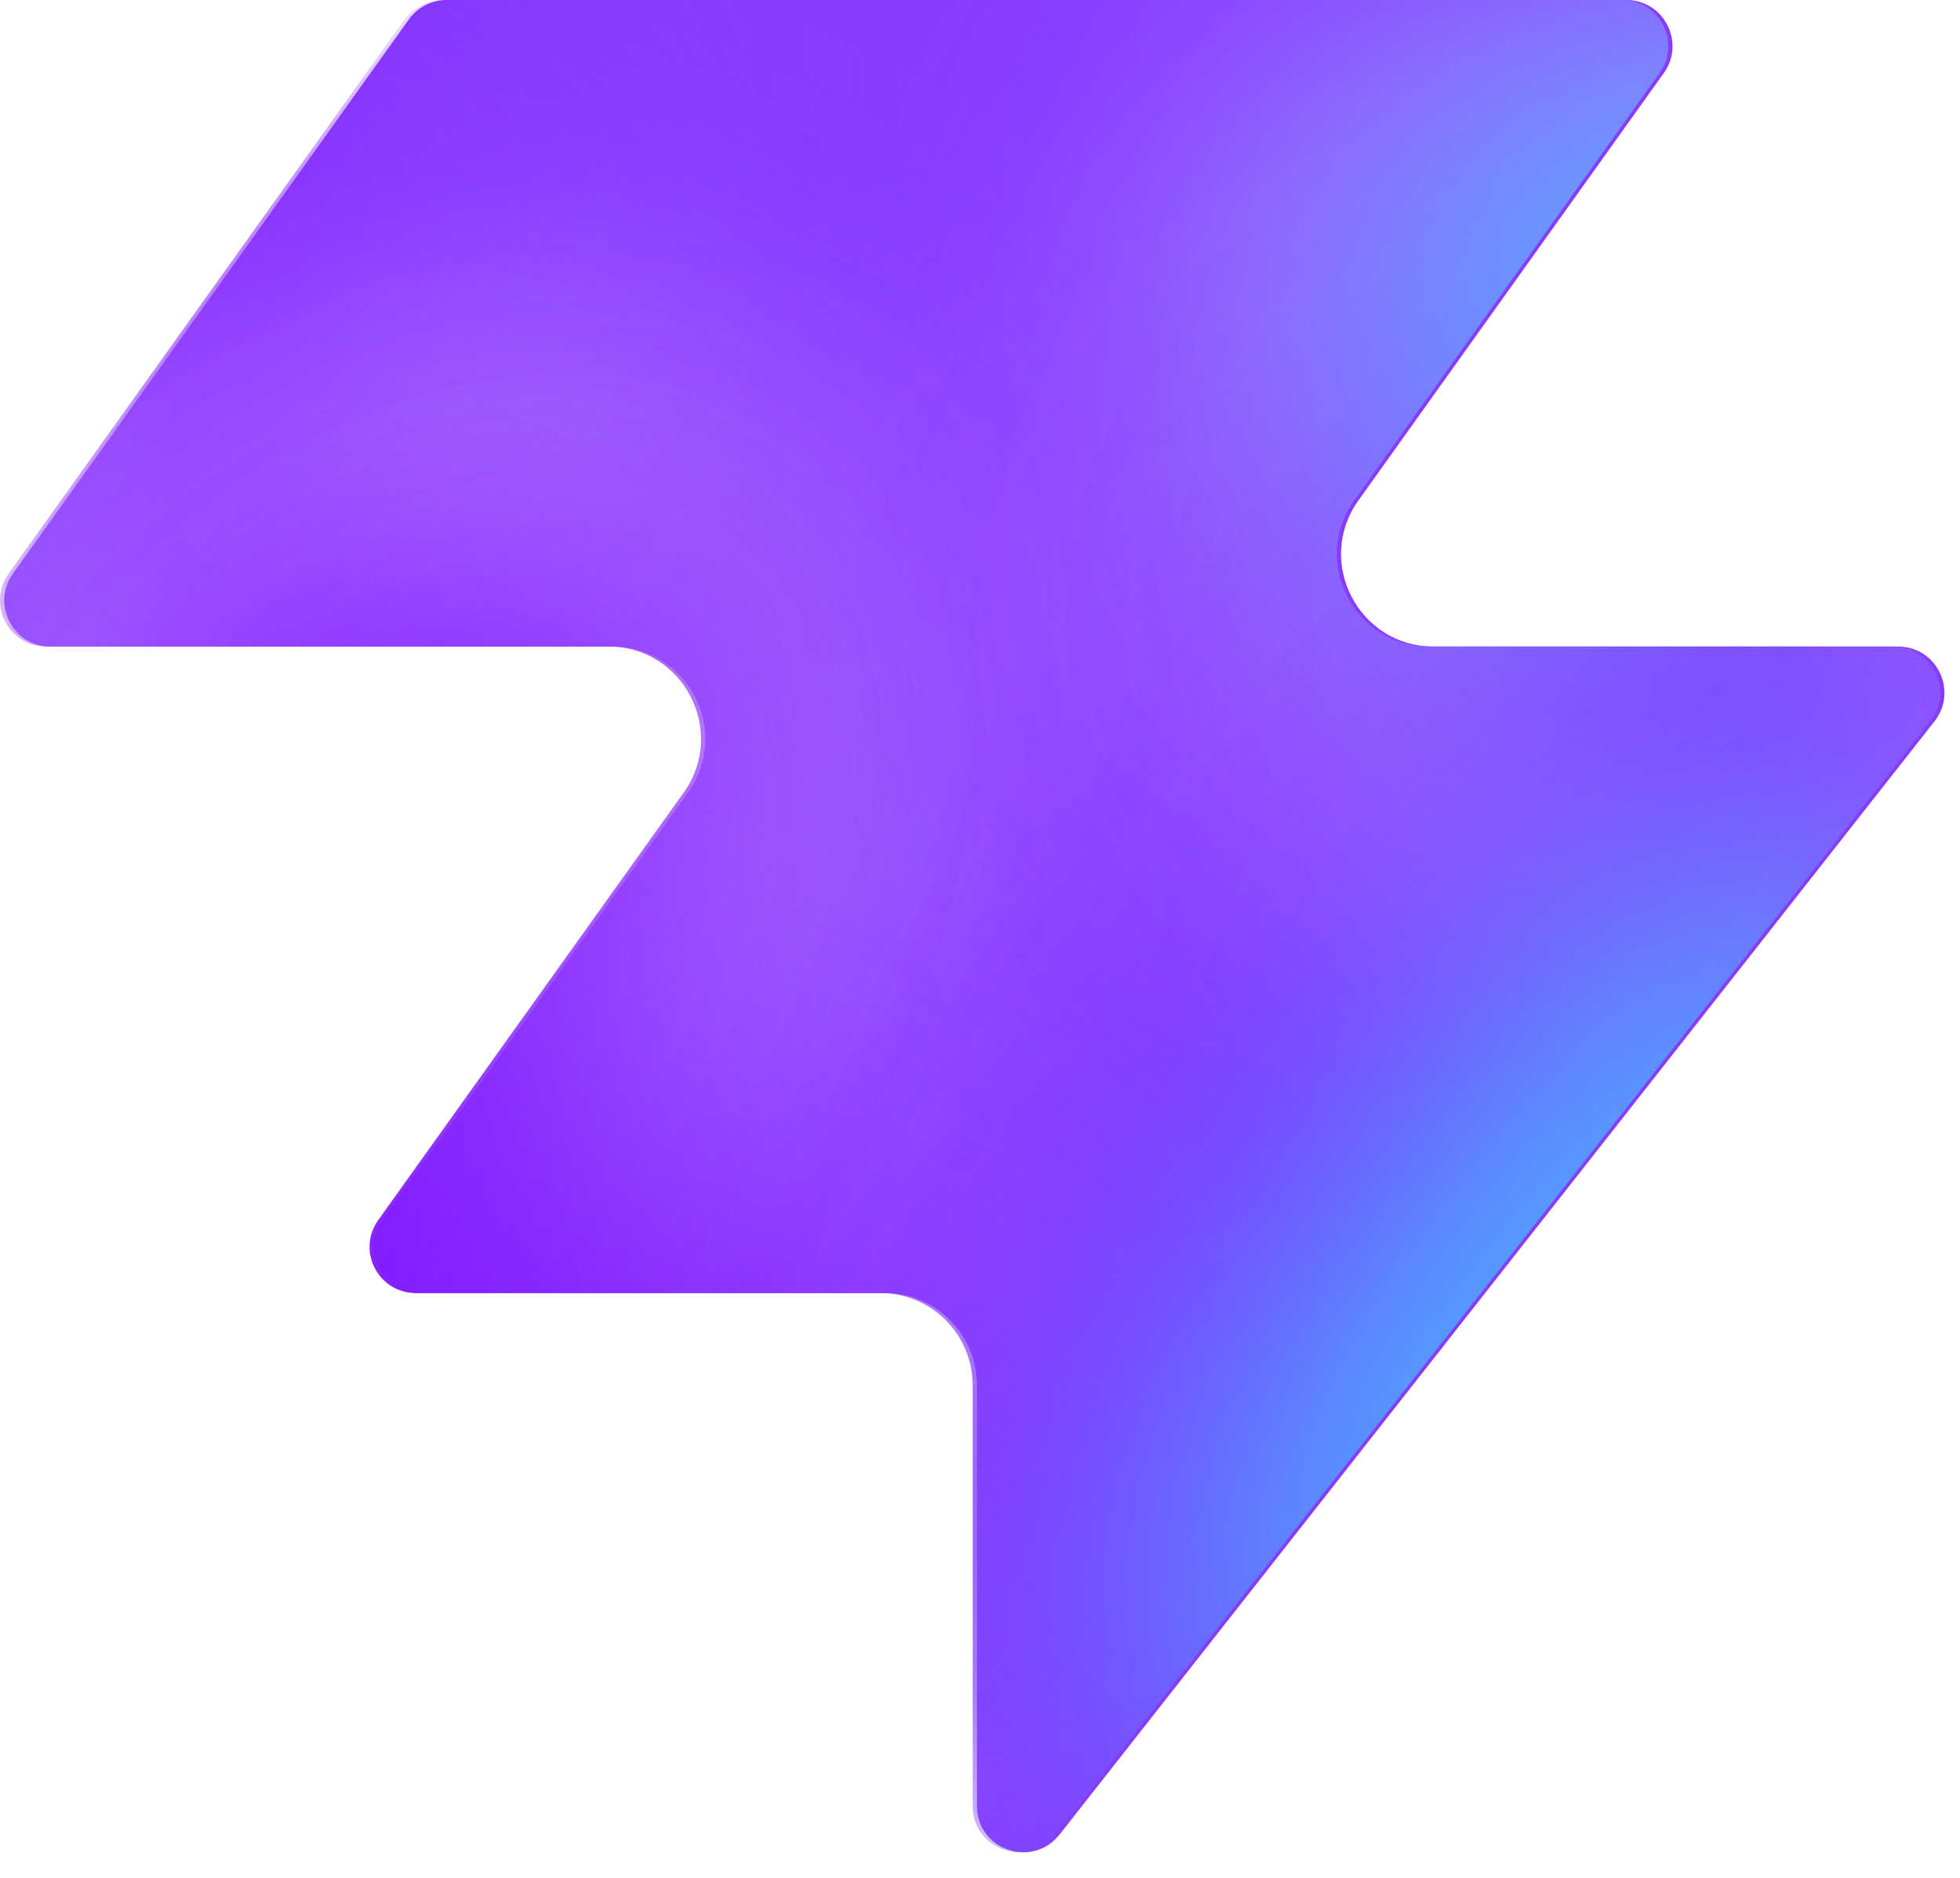
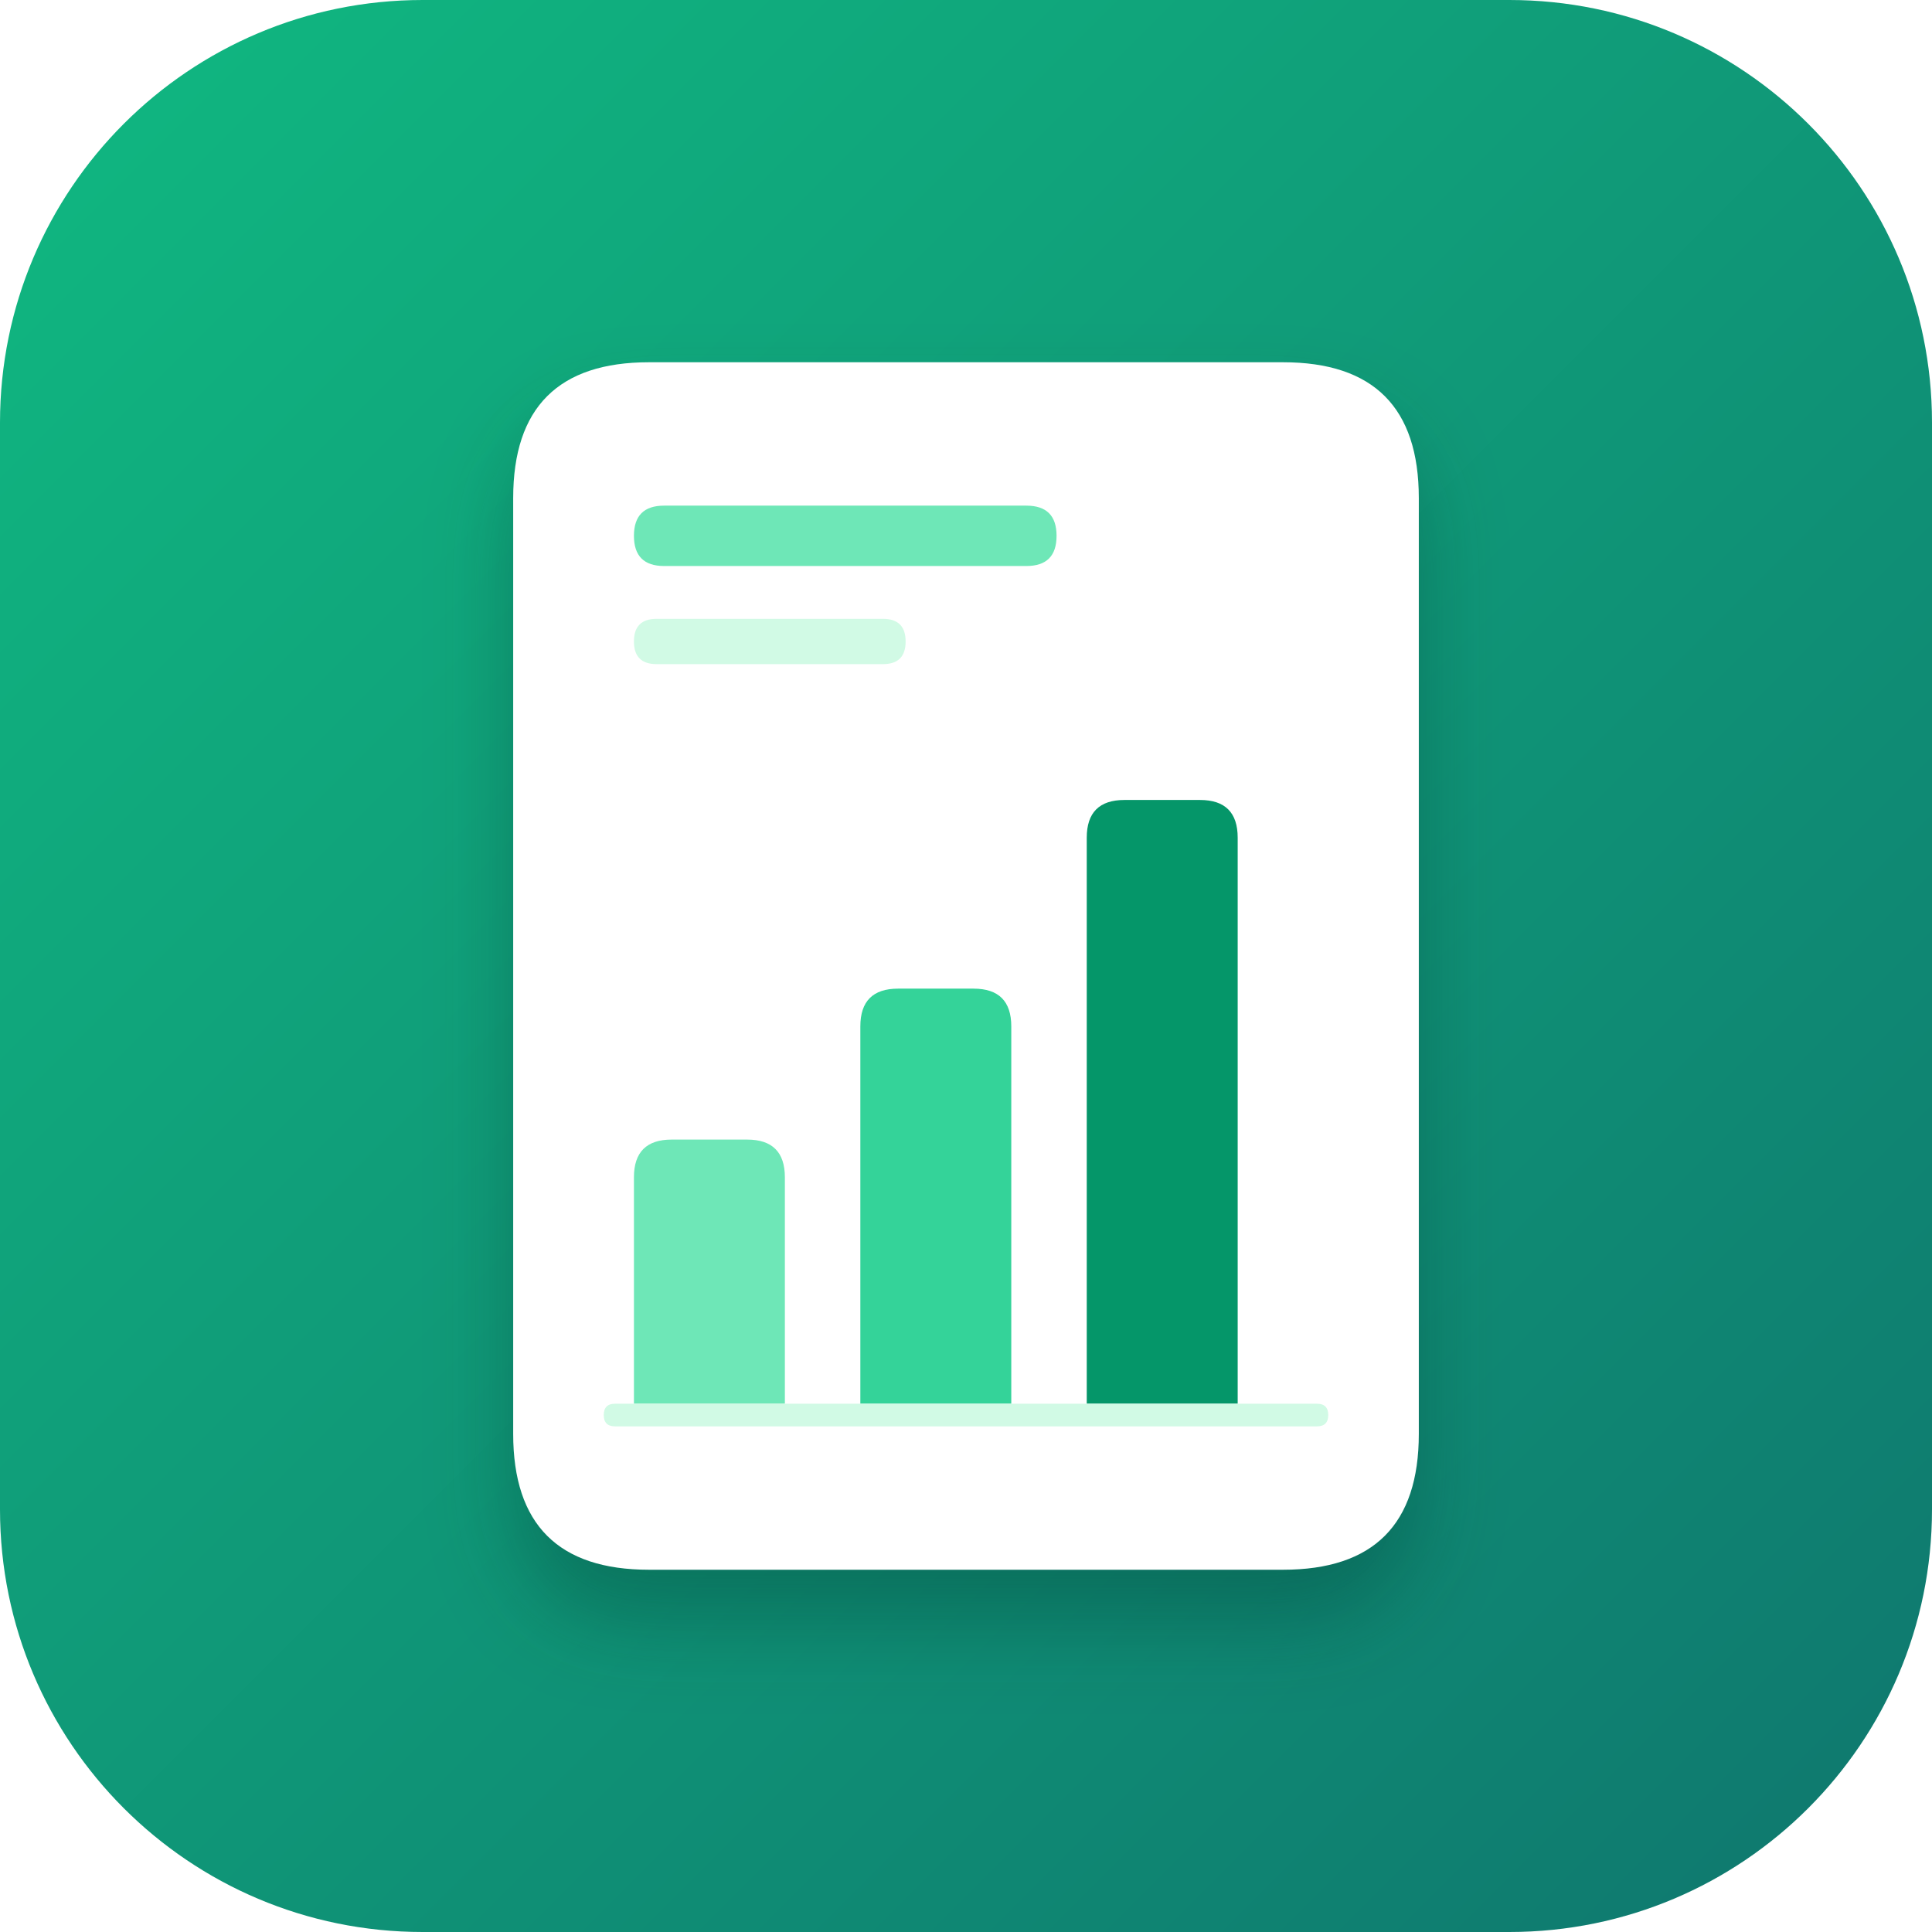
- <svg xmlns="http://www.w3.org/2000/svg" width="48" height="46" fill="none" viewBox="0 0 48 46">
-   <path fill="#863bff" d="M25.946 44.938c-.664.845-2.021.375-2.021-.698V33.937a2.26 2.26 0 0 0-2.262-2.262H10.287c-.92 0-1.456-1.04-.92-1.788l7.48-10.471c1.07-1.497 0-3.578-1.842-3.578H1.237c-.92 0-1.456-1.04-.92-1.788L10.013.474c.214-.297.556-.474.92-.474h28.894c.92 0 1.456 1.04.92 1.788l-7.48 10.471c-1.07 1.498 0 3.579 1.842 3.579h11.377c.943 0 1.473 1.088.89 1.83L25.947 44.94z" style="fill:#863bff;fill:color(display-p3 .525 .23 1);fill-opacity:1" />
-   <mask id="a" width="48" height="46" x="0" y="0" maskUnits="userSpaceOnUse" style="mask-type:alpha">
-     <path fill="#000" d="M25.842 44.938c-.664.844-2.021.375-2.021-.698V33.937a2.26 2.26 0 0 0-2.262-2.262H10.183c-.92 0-1.456-1.04-.92-1.788l7.48-10.471c1.07-1.498 0-3.579-1.842-3.579H1.133c-.92 0-1.456-1.04-.92-1.787L9.91.473c.214-.297.556-.474.92-.474h28.894c.92 0 1.456 1.04.92 1.788l-7.48 10.471c-1.07 1.498 0 3.578 1.842 3.578h11.377c.943 0 1.473 1.088.89 1.832L25.843 44.94z" style="fill:#000;fill-opacity:1" />
-   </mask>
-   <g mask="url(#a)">
-     <g filter="url(#b)">
-       <ellipse cx="5.508" cy="14.704" fill="#ede6ff" rx="5.508" ry="14.704" style="fill:#ede6ff;fill:color(display-p3 .927 .903 1);fill-opacity:1" transform="matrix(.00324 1 1 -.00324 -4.47 31.516)" />
-     </g>
-     <g filter="url(#c)">
-       <ellipse cx="10.399" cy="29.851" fill="#ede6ff" rx="10.399" ry="29.851" style="fill:#ede6ff;fill:color(display-p3 .927 .903 1);fill-opacity:1" transform="matrix(.00324 1 1 -.00324 -39.328 7.883)" />
-     </g>
-     <g filter="url(#d)">
-       <ellipse cx="5.508" cy="30.487" fill="#7e14ff" rx="5.508" ry="30.487" style="fill:#7e14ff;fill:color(display-p3 .492 .077 1);fill-opacity:1" transform="rotate(89.814 -25.913 -14.639)scale(1 -1)" />
-     </g>
-     <g filter="url(#e)">
-       <ellipse cx="5.508" cy="30.599" fill="#7e14ff" rx="5.508" ry="30.599" style="fill:#7e14ff;fill:color(display-p3 .492 .077 1);fill-opacity:1" transform="rotate(89.814 -32.644 -3.334)scale(1 -1)" />
-     </g>
-     <g filter="url(#f)">
-       <ellipse cx="5.508" cy="30.599" fill="#7e14ff" rx="5.508" ry="30.599" style="fill:#7e14ff;fill:color(display-p3 .492 .077 1);fill-opacity:1" transform="matrix(.00324 1 1 -.00324 -34.34 30.47)" />
-     </g>
-     <g filter="url(#g)">
-       <ellipse cx="14.072" cy="22.078" fill="#ede6ff" rx="14.072" ry="22.078" style="fill:#ede6ff;fill:color(display-p3 .927 .903 1);fill-opacity:1" transform="rotate(93.35 24.506 48.493)scale(-1 1)" />
-     </g>
-     <g filter="url(#h)">
-       <ellipse cx="3.47" cy="21.501" fill="#7e14ff" rx="3.47" ry="21.501" style="fill:#7e14ff;fill:color(display-p3 .492 .077 1);fill-opacity:1" transform="rotate(89.009 28.708 47.59)scale(-1 1)" />
-     </g>
-     <g filter="url(#i)">
-       <ellipse cx="3.47" cy="21.501" fill="#7e14ff" rx="3.47" ry="21.501" style="fill:#7e14ff;fill:color(display-p3 .492 .077 1);fill-opacity:1" transform="rotate(89.009 28.708 47.59)scale(-1 1)" />
-     </g>
-     <g filter="url(#j)">
-       <ellipse cx=".387" cy="8.972" fill="#7e14ff" rx="4.407" ry="29.108" style="fill:#7e14ff;fill:color(display-p3 .492 .077 1);fill-opacity:1" transform="rotate(39.51 .387 8.972)" />
-     </g>
-     <g filter="url(#k)">
-       <ellipse cx="47.523" cy="-6.092" fill="#7e14ff" rx="4.407" ry="29.108" style="fill:#7e14ff;fill:color(display-p3 .492 .077 1);fill-opacity:1" transform="rotate(37.892 47.523 -6.092)" />
-     </g>
-     <g filter="url(#l)">
-       <ellipse cx="41.412" cy="6.333" fill="#47bfff" rx="5.971" ry="9.665" style="fill:#47bfff;fill:color(display-p3 .28 .748 1);fill-opacity:1" transform="rotate(37.892 41.412 6.333)" />
-     </g>
-     <g filter="url(#m)">
-       <ellipse cx="-1.879" cy="38.332" fill="#7e14ff" rx="4.407" ry="29.108" style="fill:#7e14ff;fill:color(display-p3 .492 .077 1);fill-opacity:1" transform="rotate(37.892 -1.88 38.332)" />
-     </g>
-     <g filter="url(#n)">
-       <ellipse cx="-1.879" cy="38.332" fill="#7e14ff" rx="4.407" ry="29.108" style="fill:#7e14ff;fill:color(display-p3 .492 .077 1);fill-opacity:1" transform="rotate(37.892 -1.88 38.332)" />
-     </g>
-     <g filter="url(#o)">
-       <ellipse cx="35.651" cy="29.907" fill="#7e14ff" rx="4.407" ry="29.108" style="fill:#7e14ff;fill:color(display-p3 .492 .077 1);fill-opacity:1" transform="rotate(37.892 35.651 29.907)" />
-     </g>
-     <g filter="url(#p)">
-       <ellipse cx="38.418" cy="32.4" fill="#47bfff" rx="5.971" ry="15.297" style="fill:#47bfff;fill:color(display-p3 .28 .748 1);fill-opacity:1" transform="rotate(37.892 38.418 32.4)" />
-     </g>
-   </g>
+ <svg xmlns="http://www.w3.org/2000/svg" viewBox="0 0 512 512">
  <defs>
-     <filter id="b" width="60.045" height="41.654" x="-19.77" y="16.149" color-interpolation-filters="sRGB" filterUnits="userSpaceOnUse">
-       <feFlood flood-opacity="0" result="BackgroundImageFix" />
-       <feBlend in="SourceGraphic" in2="BackgroundImageFix" result="shape" />
-       <feGaussianBlur result="effect1_foregroundBlur_2002_17158" stdDeviation="7.659" />
-     </filter>
-     <filter id="c" width="90.34" height="51.437" x="-54.613" y="-7.533" color-interpolation-filters="sRGB" filterUnits="userSpaceOnUse">
-       <feFlood flood-opacity="0" result="BackgroundImageFix" />
-       <feBlend in="SourceGraphic" in2="BackgroundImageFix" result="shape" />
-       <feGaussianBlur result="effect1_foregroundBlur_2002_17158" stdDeviation="7.659" />
-     </filter>
-     <filter id="d" width="79.355" height="29.4" x="-49.64" y="2.03" color-interpolation-filters="sRGB" filterUnits="userSpaceOnUse">
-       <feFlood flood-opacity="0" result="BackgroundImageFix" />
-       <feBlend in="SourceGraphic" in2="BackgroundImageFix" result="shape" />
-       <feGaussianBlur result="effect1_foregroundBlur_2002_17158" stdDeviation="4.596" />
-     </filter>
-     <filter id="e" width="79.579" height="29.4" x="-45.045" y="20.029" color-interpolation-filters="sRGB" filterUnits="userSpaceOnUse">
-       <feFlood flood-opacity="0" result="BackgroundImageFix" />
-       <feBlend in="SourceGraphic" in2="BackgroundImageFix" result="shape" />
-       <feGaussianBlur result="effect1_foregroundBlur_2002_17158" stdDeviation="4.596" />
-     </filter>
-     <filter id="f" width="79.579" height="29.4" x="-43.513" y="21.178" color-interpolation-filters="sRGB" filterUnits="userSpaceOnUse">
-       <feFlood flood-opacity="0" result="BackgroundImageFix" />
-       <feBlend in="SourceGraphic" in2="BackgroundImageFix" result="shape" />
-       <feGaussianBlur result="effect1_foregroundBlur_2002_17158" stdDeviation="4.596" />
-     </filter>
-     <filter id="g" width="74.749" height="58.852" x="15.756" y="-17.901" color-interpolation-filters="sRGB" filterUnits="userSpaceOnUse">
-       <feFlood flood-opacity="0" result="BackgroundImageFix" />
-       <feBlend in="SourceGraphic" in2="BackgroundImageFix" result="shape" />
-       <feGaussianBlur result="effect1_foregroundBlur_2002_17158" stdDeviation="7.659" />
-     </filter>
-     <filter id="h" width="61.377" height="25.362" x="23.548" y="2.284" color-interpolation-filters="sRGB" filterUnits="userSpaceOnUse">
-       <feFlood flood-opacity="0" result="BackgroundImageFix" />
-       <feBlend in="SourceGraphic" in2="BackgroundImageFix" result="shape" />
-       <feGaussianBlur result="effect1_foregroundBlur_2002_17158" stdDeviation="4.596" />
-     </filter>
-     <filter id="i" width="61.377" height="25.362" x="23.548" y="2.284" color-interpolation-filters="sRGB" filterUnits="userSpaceOnUse">
-       <feFlood flood-opacity="0" result="BackgroundImageFix" />
-       <feBlend in="SourceGraphic" in2="BackgroundImageFix" result="shape" />
-       <feGaussianBlur result="effect1_foregroundBlur_2002_17158" stdDeviation="4.596" />
-     </filter>
-     <filter id="j" width="56.045" height="63.649" x="-27.636" y="-22.853" color-interpolation-filters="sRGB" filterUnits="userSpaceOnUse">
-       <feFlood flood-opacity="0" result="BackgroundImageFix" />
-       <feBlend in="SourceGraphic" in2="BackgroundImageFix" result="shape" />
-       <feGaussianBlur result="effect1_foregroundBlur_2002_17158" stdDeviation="4.596" />
-     </filter>
-     <filter id="k" width="54.814" height="64.646" x="20.116" y="-38.415" color-interpolation-filters="sRGB" filterUnits="userSpaceOnUse">
-       <feFlood flood-opacity="0" result="BackgroundImageFix" />
-       <feBlend in="SourceGraphic" in2="BackgroundImageFix" result="shape" />
-       <feGaussianBlur result="effect1_foregroundBlur_2002_17158" stdDeviation="4.596" />
-     </filter>
-     <filter id="l" width="33.541" height="35.313" x="24.641" y="-11.323" color-interpolation-filters="sRGB" filterUnits="userSpaceOnUse">
-       <feFlood flood-opacity="0" result="BackgroundImageFix" />
-       <feBlend in="SourceGraphic" in2="BackgroundImageFix" result="shape" />
-       <feGaussianBlur result="effect1_foregroundBlur_2002_17158" stdDeviation="4.596" />
-     </filter>
-     <filter id="m" width="54.814" height="64.646" x="-29.286" y="6.009" color-interpolation-filters="sRGB" filterUnits="userSpaceOnUse">
-       <feFlood flood-opacity="0" result="BackgroundImageFix" />
-       <feBlend in="SourceGraphic" in2="BackgroundImageFix" result="shape" />
-       <feGaussianBlur result="effect1_foregroundBlur_2002_17158" stdDeviation="4.596" />
-     </filter>
-     <filter id="n" width="54.814" height="64.646" x="-29.286" y="6.009" color-interpolation-filters="sRGB" filterUnits="userSpaceOnUse">
-       <feFlood flood-opacity="0" result="BackgroundImageFix" />
-       <feBlend in="SourceGraphic" in2="BackgroundImageFix" result="shape" />
-       <feGaussianBlur result="effect1_foregroundBlur_2002_17158" stdDeviation="4.596" />
-     </filter>
-     <filter id="o" width="54.814" height="64.646" x="8.244" y="-2.416" color-interpolation-filters="sRGB" filterUnits="userSpaceOnUse">
-       <feFlood flood-opacity="0" result="BackgroundImageFix" />
-       <feBlend in="SourceGraphic" in2="BackgroundImageFix" result="shape" />
-       <feGaussianBlur result="effect1_foregroundBlur_2002_17158" stdDeviation="4.596" />
-     </filter>
-     <filter id="p" width="39.409" height="43.623" x="18.713" y="10.588" color-interpolation-filters="sRGB" filterUnits="userSpaceOnUse">
-       <feFlood flood-opacity="0" result="BackgroundImageFix" />
-       <feBlend in="SourceGraphic" in2="BackgroundImageFix" result="shape" />
-       <feGaussianBlur result="effect1_foregroundBlur_2002_17158" stdDeviation="4.596" />
+     <linearGradient id="bg" x1="0" y1="0" x2="1" y2="1">
+       <stop offset="0" stop-color="rgb(16,185,129)" />
+       <stop offset="1" stop-color="rgb(15,118,110)" />
+     </linearGradient>
+     <filter id="blur">
+       <feGaussianBlur stdDeviation="11" />
    </filter>
  </defs>
+   <rect width="512" height="512" rx="112" fill="url(#bg)" />
+   <path d="M172 110H340Q376 110 376 146V394Q376 430 340 430H172Q136 430 136 394V146Q136 110 172 110Z" fill="rgb(4,60,50)" opacity="0.35" filter="url(#blur)" />
+   <path d="M172 96H340Q376 96 376 132V380Q376 416 340 416H172Q136 416 136 380V132Q136 96 172 96Z" fill="rgb(255,255,255)" />
+   <path d="M176 134H272Q280 134 280 142V142Q280 150 272 150H176Q168 150 168 142V142Q168 134 176 134Z" fill="rgb(110,231,183)" />
+   <path d="M174 164H234Q240 164 240 170V170Q240 176 234 176H174Q168 176 168 170V170Q168 164 174 164Z" fill="rgb(209,250,229)" />
+   <path d="M178 302H198Q208 302 208 312V372Q208 372 208 372H168Q168 372 168 372V312Q168 302 178 302Z" fill="rgb(110,231,183)" />
+   <path d="M238 262H258Q268 262 268 272V372Q268 372 268 372H228Q228 372 228 372V272Q228 262 238 262Z" fill="rgb(52,211,153)" />
+   <path d="M298 212H318Q328 212 328 222V372Q328 372 328 372H288Q288 372 288 372V222Q288 212 298 212Z" fill="rgb(5,150,105)" />
+   <path d="M163 372H349Q352 372 352 375V375Q352 378 349 378H163Q160 378 160 375V375Q160 372 163 372Z" fill="rgb(209,250,229)" />
</svg>
